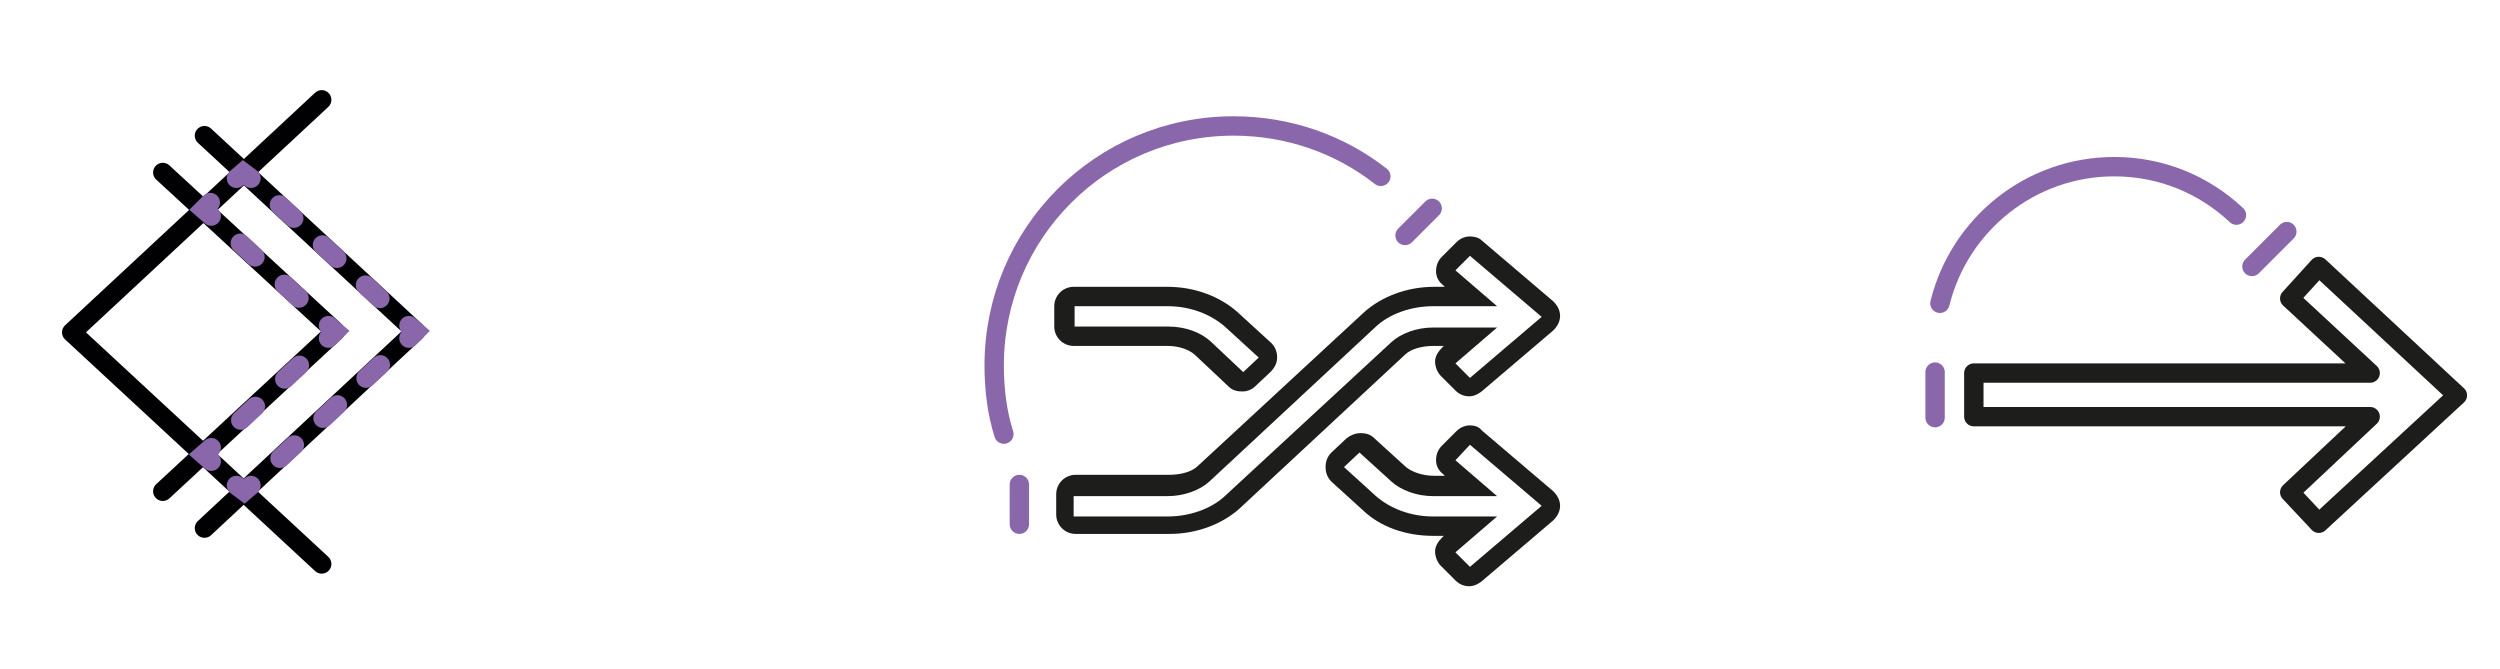
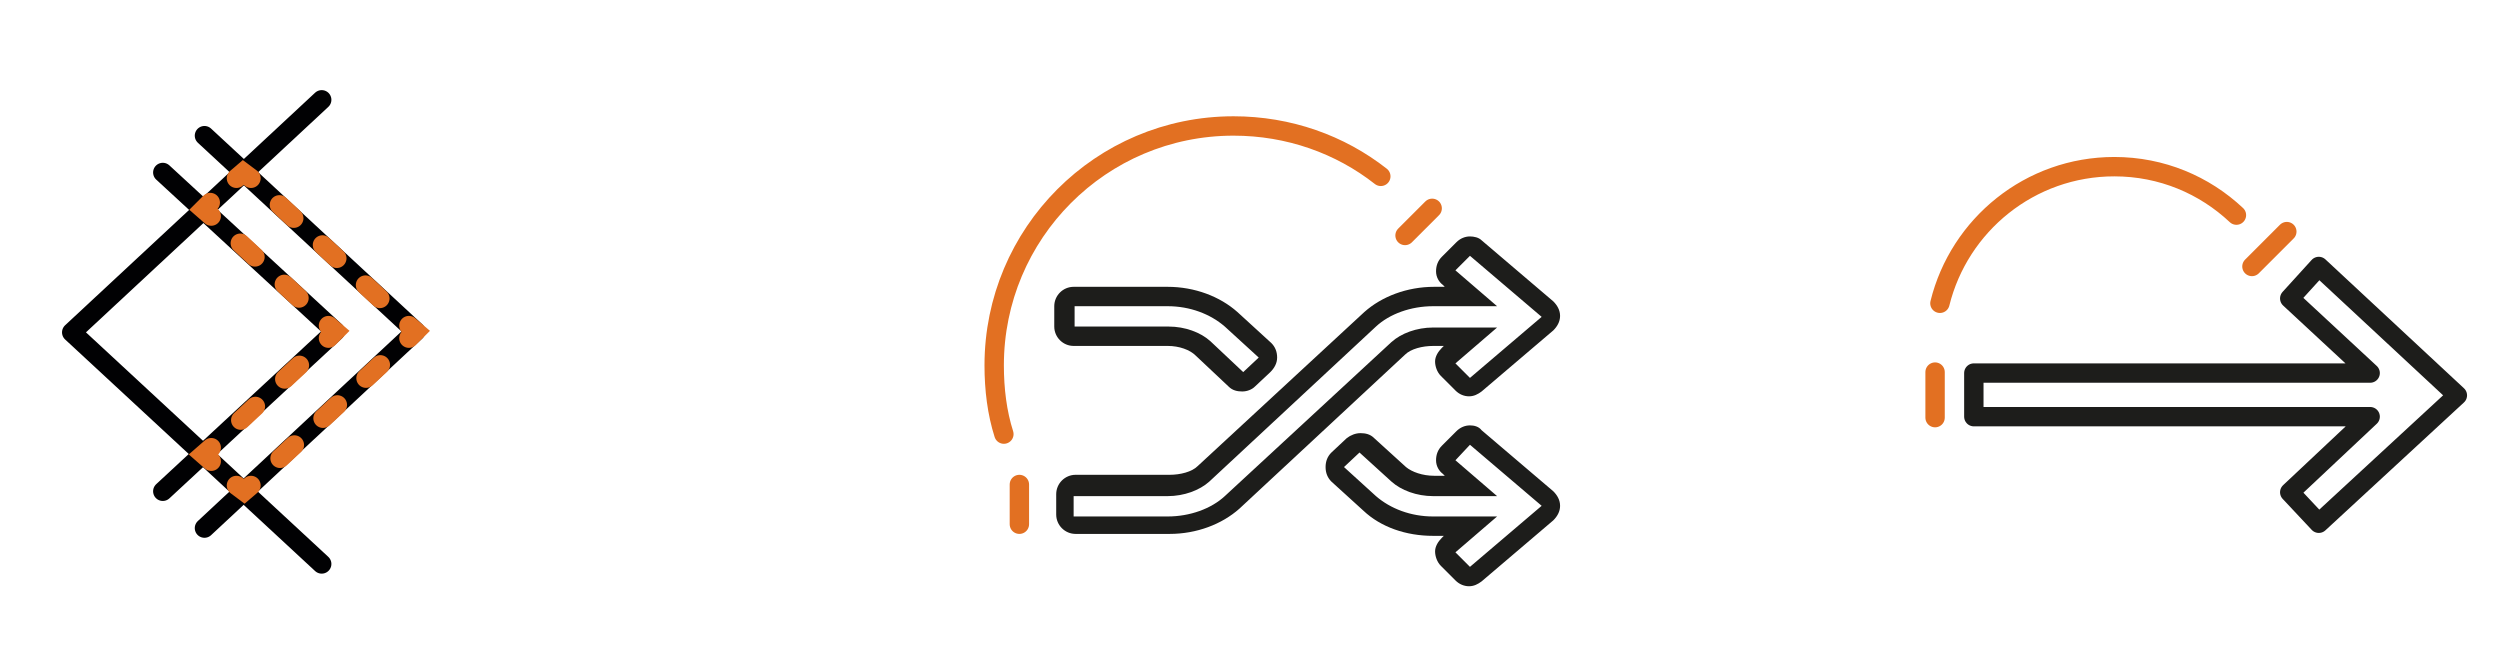
<svg xmlns="http://www.w3.org/2000/svg" version="1.1" id="Ebene_1" x="0px" y="0px" width="258px" height="69px" viewBox="0 0 258 69" enable-background="new 0 0 258 69" xml:space="preserve">
-   <rect x="203.3" y="37.6" fill="#8967AA" width="2.4" height="0.8" />
+   <rect x="203.3" y="37.6" fill="#8967AA" width="2.4" height="0.801" />
  <rect x="203.3" y="42.3" fill="#8967AA" width="2.4" height="0.8" />
  <g>
    <path fill="none" stroke="#8967AA" stroke-miterlimit="10" d="M147.4,26.8" />
  </g>
  <polyline fill="none" stroke="#010103" stroke-width="2" stroke-linecap="round" stroke-linejoin="round" stroke-miterlimit="10" points="  21.1,14 42.9,34.2 21.1,54.5 " />
  <polyline fill="none" stroke="#010103" stroke-width="2" stroke-linecap="round" stroke-linejoin="round" stroke-miterlimit="10" points="  16.8,17.8 34.6,34.2 16.8,50.7 " />
  <polyline fill="none" stroke="#010103" stroke-width="2" stroke-linecap="round" stroke-linejoin="round" stroke-miterlimit="10" points="  33.2,58.2 7.4,34.3 33.2,10.3 " />
  <g>
    <g>
-       <polyline fill="none" stroke="#8967AA" stroke-width="2" stroke-linecap="round" stroke-miterlimit="10" points="24.4,50.1     25.2,50.7 25.9,50.1   " />
-       <line fill="none" stroke="#8967AA" stroke-width="2" stroke-linecap="round" stroke-miterlimit="10" stroke-dasharray="2.022,4.043" x1="28.9" y1="47.3" x2="40.7" y2="36.3" />
-       <polyline fill="none" stroke="#8967AA" stroke-width="2" stroke-linecap="round" stroke-miterlimit="10" points="42.2,34.9     42.9,34.2 42.2,33.6   " />
-       <line fill="none" stroke="#8967AA" stroke-width="2" stroke-linecap="round" stroke-miterlimit="10" stroke-dasharray="2.024,4.048" x1="39.2" y1="30.8" x2="27.4" y2="19.8" />
-       <polyline fill="none" stroke="#8967AA" stroke-width="2" stroke-linecap="round" stroke-miterlimit="10" points="25.9,18.4     25.1,17.8 24.4,18.4   " />
-       <polyline fill="none" stroke="#8967AA" stroke-width="2" stroke-linecap="round" stroke-miterlimit="10" points="21.7,20.9     21,21.6 21.8,22.3   " />
-       <line fill="none" stroke="#8967AA" stroke-width="2" stroke-linecap="round" stroke-miterlimit="10" stroke-dasharray="2.072,4.144" x1="24.8" y1="25.1" x2="32.4" y2="32.2" />
-       <polyline fill="none" stroke="#8967AA" stroke-width="2" stroke-linecap="round" stroke-miterlimit="10" points="33.9,33.6     34.6,34.2 33.9,34.9   " />
-       <line fill="none" stroke="#8967AA" stroke-width="2" stroke-linecap="round" stroke-miterlimit="10" stroke-dasharray="2.072,4.144" x1="30.9" y1="37.7" x2="23.3" y2="44.8" />
-       <polyline fill="none" stroke="#8967AA" stroke-width="2" stroke-linecap="round" stroke-miterlimit="10" points="21.8,46.2     21,46.9 21.8,47.6   " />
+       <polyline fill="none" stroke="#E27022" stroke-width="2" stroke-linecap="round" stroke-miterlimit="10" points="24.4,50.1     25.2,50.7 25.9,50.1   " />
+       <line fill="none" stroke="#E27022" stroke-width="2" stroke-linecap="round" stroke-miterlimit="10" stroke-dasharray="2.022,4.043" x1="28.9" y1="47.3" x2="40.7" y2="36.3" />
+       <polyline fill="none" stroke="#E27022" stroke-width="2" stroke-linecap="round" stroke-miterlimit="10" points="42.2,34.9     42.9,34.2 42.2,33.6   " />
+       <line fill="none" stroke="#E27022" stroke-width="2" stroke-linecap="round" stroke-miterlimit="10" stroke-dasharray="2.024,4.048" x1="39.2" y1="30.8" x2="27.4" y2="19.8" />
+       <polyline fill="none" stroke="#E27022" stroke-width="2" stroke-linecap="round" stroke-miterlimit="10" points="25.9,18.4     25.1,17.8 24.4,18.4   " />
+       <polyline fill="none" stroke="#E27022" stroke-width="2" stroke-linecap="round" stroke-miterlimit="10" points="21.7,20.9     21,21.6 21.8,22.3   " />
+       <line fill="none" stroke="#E27022" stroke-width="2" stroke-linecap="round" stroke-miterlimit="10" stroke-dasharray="2.072,4.144" x1="24.8" y1="25.1" x2="32.4" y2="32.2" />
+       <polyline fill="none" stroke="#E27022" stroke-width="2" stroke-linecap="round" stroke-miterlimit="10" points="33.9,33.6     34.6,34.2 33.9,34.9   " />
+       <line fill="none" stroke="#E27022" stroke-width="2" stroke-linecap="round" stroke-miterlimit="10" stroke-dasharray="2.072,4.144" x1="30.9" y1="37.7" x2="23.3" y2="44.8" />
+       <polyline fill="none" stroke="#E27022" stroke-width="2" stroke-linecap="round" stroke-miterlimit="10" points="21.8,46.2     21,46.9 21.8,47.6   " />
    </g>
  </g>
  <polygon id="_x27A1__xFE0F__3_" fill="none" stroke="#1D1D1B" stroke-width="2" stroke-linecap="round" stroke-linejoin="round" stroke-miterlimit="10" points="  239.3,54 253.6,40.8 239.3,27.5 236.3,30.8 244.6,38.5 203.7,38.5 203.7,43 244.6,43 236.3,50.8 " />
  <g id="_xD83D__xDD00__3_">
    <g>
-       <path fill="#1D1D1B" d="M151.7,45.9l7.4,6.3l-7.4,6.3l-1.5-1.5l4.3-3.7h-6.6c-2.3,0-4.4-0.8-5.9-2.1l-3.3-3l1.6-1.5l3.3,3    c1,0.9,2.6,1.5,4.3,1.5h6.6l-4.3-3.7L151.7,45.9 M151.7,43.9c-0.5,0-1,0.2-1.4,0.6l-1.5,1.5c-0.4,0.4-0.6,0.9-0.6,1.5    c0,0.6,0.3,1.1,0.7,1.4l0.2,0.2h-1.1c-1.2,0-2.3-0.4-2.9-0.9l-3.3-3c-0.4-0.4-0.9-0.5-1.4-0.5s-1,0.2-1.4,0.5l-1.6,1.5    c-0.4,0.4-0.6,0.9-0.6,1.5c0,0.6,0.2,1.1,0.6,1.5l3.3,3c1.8,1.7,4.4,2.6,7.2,2.6h1.1l-0.2,0.2c-0.4,0.4-0.7,0.9-0.7,1.4    s0.2,1.1,0.6,1.5l1.5,1.5c0.4,0.4,0.9,0.6,1.4,0.6c0.5,0,0.9-0.2,1.3-0.5l7.4-6.3c0.4-0.4,0.7-0.9,0.7-1.5s-0.3-1.1-0.7-1.5    l-7.4-6.3C152.6,44,152.1,43.9,151.7,43.9L151.7,43.9z" />
+       <path fill="#1D1D1B" d="M151.7,45.9l7.399,6.3l-7.399,6.3l-1.5-1.5l4.3-3.7h-6.6c-2.301,0-4.4-0.8-5.9-2.1l-3.3-3l1.6-1.5l3.3,3    c1,0.899,2.601,1.5,4.301,1.5h6.6l-4.3-3.7L151.7,45.9 M151.7,43.9c-0.5,0-1,0.199-1.4,0.6l-1.5,1.5c-0.399,0.4-0.6,0.9-0.6,1.5    s0.3,1.1,0.7,1.4L149.1,49.1H148c-1.2,0-2.3-0.399-2.9-0.899l-3.3-3c-0.399-0.4-0.899-0.5-1.399-0.5s-1,0.2-1.4,0.5l-1.6,1.5    C137,47.1,136.8,47.6,136.8,48.2c0,0.6,0.2,1.1,0.601,1.5l3.3,3c1.8,1.7,4.399,2.6,7.2,2.6h1.1l-0.2,0.2    c-0.399,0.4-0.7,0.9-0.7,1.4s0.2,1.1,0.601,1.5l1.5,1.5c0.399,0.399,0.899,0.6,1.399,0.6s0.9-0.2,1.301-0.5l7.399-6.3    c0.4-0.4,0.7-0.9,0.7-1.5c0-0.601-0.3-1.101-0.7-1.5l-7.399-6.3C152.6,44,152.1,43.9,151.7,43.9L151.7,43.9z" />
    </g>
    <g>
-       <path fill="#1D1D1B" d="M120.5,31.6c2.3,0,4.4,0.8,5.9,2.1l3.5,3.2l-1.6,1.5l-3.4-3.2c-1-0.9-2.6-1.5-4.3-1.5h-9.7v-2.1H120.5     M120.5,29.6h-9.7c-1.1,0-2,0.9-2,2v2.1c0,1.1,0.9,2,2,2h9.7c1.2,0,2.3,0.4,2.9,1l3.4,3.2c0.4,0.4,0.9,0.5,1.4,0.5    c0.5,0,1-0.2,1.3-0.5l1.6-1.5c0.4-0.4,0.7-0.9,0.7-1.5c0-0.6-0.2-1.1-0.6-1.5l-3.5-3.2C125.9,30.6,123.3,29.6,120.5,29.6    L120.5,29.6z" />
+       <path fill="#1D1D1B" d="M120.5,31.6c2.3,0,4.4,0.8,5.9,2.1l3.5,3.2l-1.601,1.5l-3.4-3.2c-1-0.9-2.6-1.5-4.3-1.5h-9.7v-2.1H120.5     M120.5,29.6h-9.7c-1.1,0-2,0.9-2,2v2.1c0,1.1,0.9,2,2,2h9.7c1.2,0,2.3,0.399,2.9,1l3.4,3.2c0.4,0.399,0.9,0.5,1.4,0.5    s1-0.2,1.3-0.5l1.6-1.5c0.4-0.4,0.7-0.9,0.7-1.5c0-0.601-0.2-1.101-0.6-1.5l-3.5-3.2C125.9,30.6,123.3,29.6,120.5,29.6L120.5,29.6    z" />
    </g>
    <g>
-       <path fill="#1D1D1B" d="M151.7,26.4l7.4,6.3l-7.4,6.3l-1.5-1.5l4.3-3.7h-6.6c-1.7,0-3.3,0.6-4.3,1.5l-17.2,15.9    c-1.4,1.3-3.6,2.1-5.9,2.1h-9.7v-2.1h9.7c1.7,0,3.3-0.6,4.3-1.5L142,33.7c1.4-1.3,3.6-2.1,5.9-2.1h6.6l-4.3-3.7L151.7,26.4     M151.7,24.4c-0.5,0-1,0.2-1.4,0.6l-1.5,1.5c-0.4,0.4-0.6,0.9-0.6,1.5s0.3,1.1,0.7,1.4l0.2,0.2h-1.1c-2.8,0-5.4,1-7.2,2.6    l-17.2,15.9c-0.6,0.6-1.8,0.9-2.9,0.9h-9.7c-1.1,0-2,0.9-2,2v2.1c0,1.1,0.9,2,2,2h9.7c2.8,0,5.4-1,7.2-2.6L145,36.6    c0.6-0.6,1.8-0.9,2.9-0.9h1.1l-0.2,0.2c-0.4,0.4-0.7,0.9-0.7,1.4s0.2,1.1,0.6,1.5l1.5,1.5c0.4,0.4,0.9,0.6,1.4,0.6    c0.5,0,0.9-0.2,1.3-0.5l7.4-6.3c0.4-0.4,0.7-0.9,0.7-1.5s-0.3-1.1-0.7-1.5l-7.4-6.3C152.6,24.5,152.1,24.4,151.7,24.4L151.7,24.4z    " />
+       <path fill="#1D1D1B" d="M151.7,26.4l7.399,6.3L151.7,39l-1.5-1.5l4.3-3.7h-6.6c-1.7,0-3.301,0.6-4.301,1.5l-17.2,15.9    c-1.4,1.3-3.6,2.1-5.9,2.1h-9.7v-2.1h9.7c1.7,0,3.3-0.601,4.3-1.5l17.2-16c1.4-1.3,3.6-2.1,5.9-2.1h6.6l-4.3-3.7L151.7,26.4     M151.7,24.4c-0.5,0-1,0.2-1.4,0.6l-1.5,1.5c-0.399,0.4-0.6,0.9-0.6,1.5s0.3,1.1,0.7,1.4l0.199,0.2H148c-2.8,0-5.4,1-7.2,2.6    L123.6,48.1c-0.6,0.601-1.8,0.9-2.9,0.9H111c-1.1,0-2,0.9-2,2v2.1c0,1.101,0.9,2,2,2h9.7c2.8,0,5.4-1,7.2-2.6L145,36.6    c0.6-0.6,1.8-0.899,2.9-0.899h1.1l-0.2,0.2c-0.399,0.399-0.7,0.899-0.7,1.399s0.2,1.101,0.601,1.5l1.5,1.5    C150.6,40.7,151.1,40.9,151.6,40.9s0.9-0.2,1.301-0.5l7.399-6.3c0.4-0.4,0.7-0.9,0.7-1.5s-0.3-1.1-0.7-1.5l-7.399-6.3    C152.6,24.5,152.1,24.4,151.7,24.4L151.7,24.4z" />
    </g>
  </g>
-   <line fill="none" stroke="#8967AA" stroke-width="2" stroke-linecap="round" stroke-miterlimit="10" x1="147.8" y1="21.5" x2="145" y2="24.3" />
-   <line fill="none" stroke="#8967AA" stroke-width="2" stroke-linecap="round" stroke-miterlimit="10" x1="236" y1="23.9" x2="232.4" y2="27.5" />
-   <line fill="none" stroke="#8967AA" stroke-width="2" stroke-linecap="round" stroke-miterlimit="10" x1="105.2" y1="50" x2="105.2" y2="54.1" />
-   <line fill="none" stroke="#8967AA" stroke-width="2" stroke-linecap="round" stroke-miterlimit="10" x1="199.7" y1="38.4" x2="199.7" y2="43.1" />
-   <path fill="none" stroke="#8967AA" stroke-width="2" stroke-linecap="round" stroke-miterlimit="10" d="M103.6,44.8  c-0.7-2.2-1-4.6-1-7.1c0-13.6,11-24.7,24.7-24.7c5.7,0,11,1.9,15.2,5.2" />
-   <path fill="none" stroke="#8967AA" stroke-width="2" stroke-linecap="round" stroke-miterlimit="10" d="M200.2,31.3  c2-8.1,9.3-14.1,18-14.1c4.9,0,9.3,1.9,12.6,5" />
+   <line fill="none" stroke="#E27022" stroke-width="2" stroke-linecap="round" stroke-miterlimit="10" x1="147.8" y1="21.5" x2="145" y2="24.3" />
+   <line fill="none" stroke="#E27022" stroke-width="2" stroke-linecap="round" stroke-miterlimit="10" x1="236" y1="23.9" x2="232.4" y2="27.5" />
+   <line fill="none" stroke="#E27022" stroke-width="2" stroke-linecap="round" stroke-miterlimit="10" x1="105.2" y1="50" x2="105.2" y2="54.1" />
+   <line fill="none" stroke="#E27022" stroke-width="2" stroke-linecap="round" stroke-miterlimit="10" x1="199.7" y1="38.4" x2="199.7" y2="43.1" />
+   <path fill="none" stroke="#E27022" stroke-width="2" stroke-linecap="round" stroke-miterlimit="10" d="M103.6,44.8  c-0.7-2.2-1-4.6-1-7.1c0-13.6,11-24.7,24.7-24.7c5.7,0,11,1.9,15.2,5.2" />
+   <path fill="none" stroke="#E27022" stroke-width="2" stroke-linecap="round" stroke-miterlimit="10" d="M200.2,31.3  c2-8.1,9.3-14.1,18-14.1c4.899,0,9.3,1.9,12.6,5" />
</svg>
